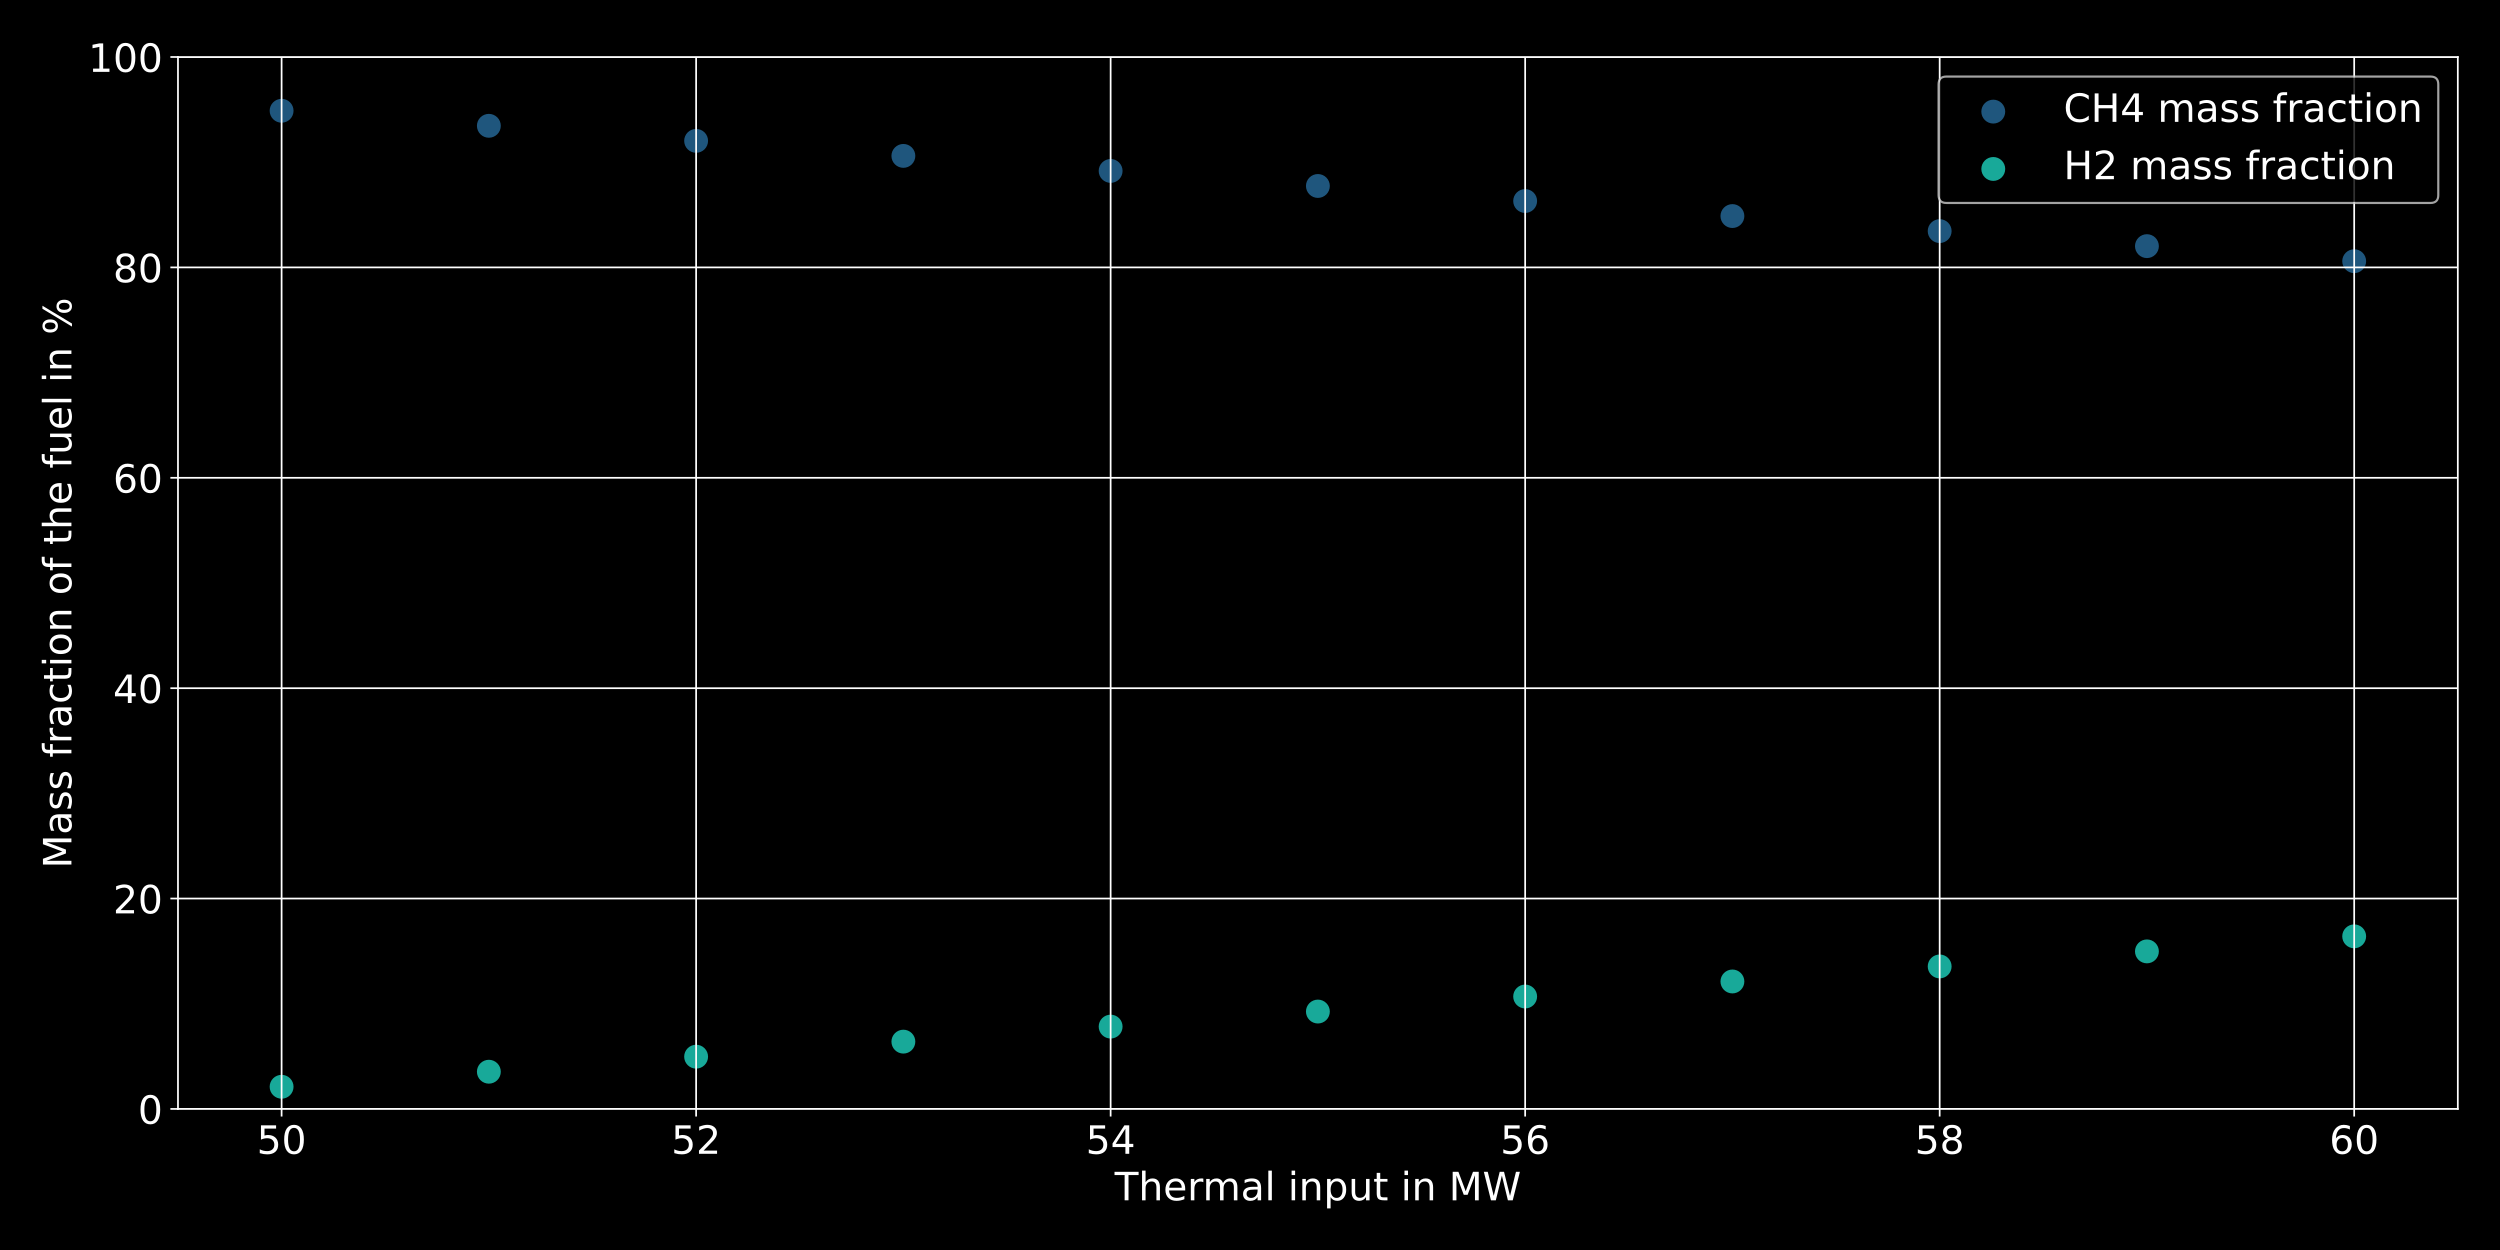
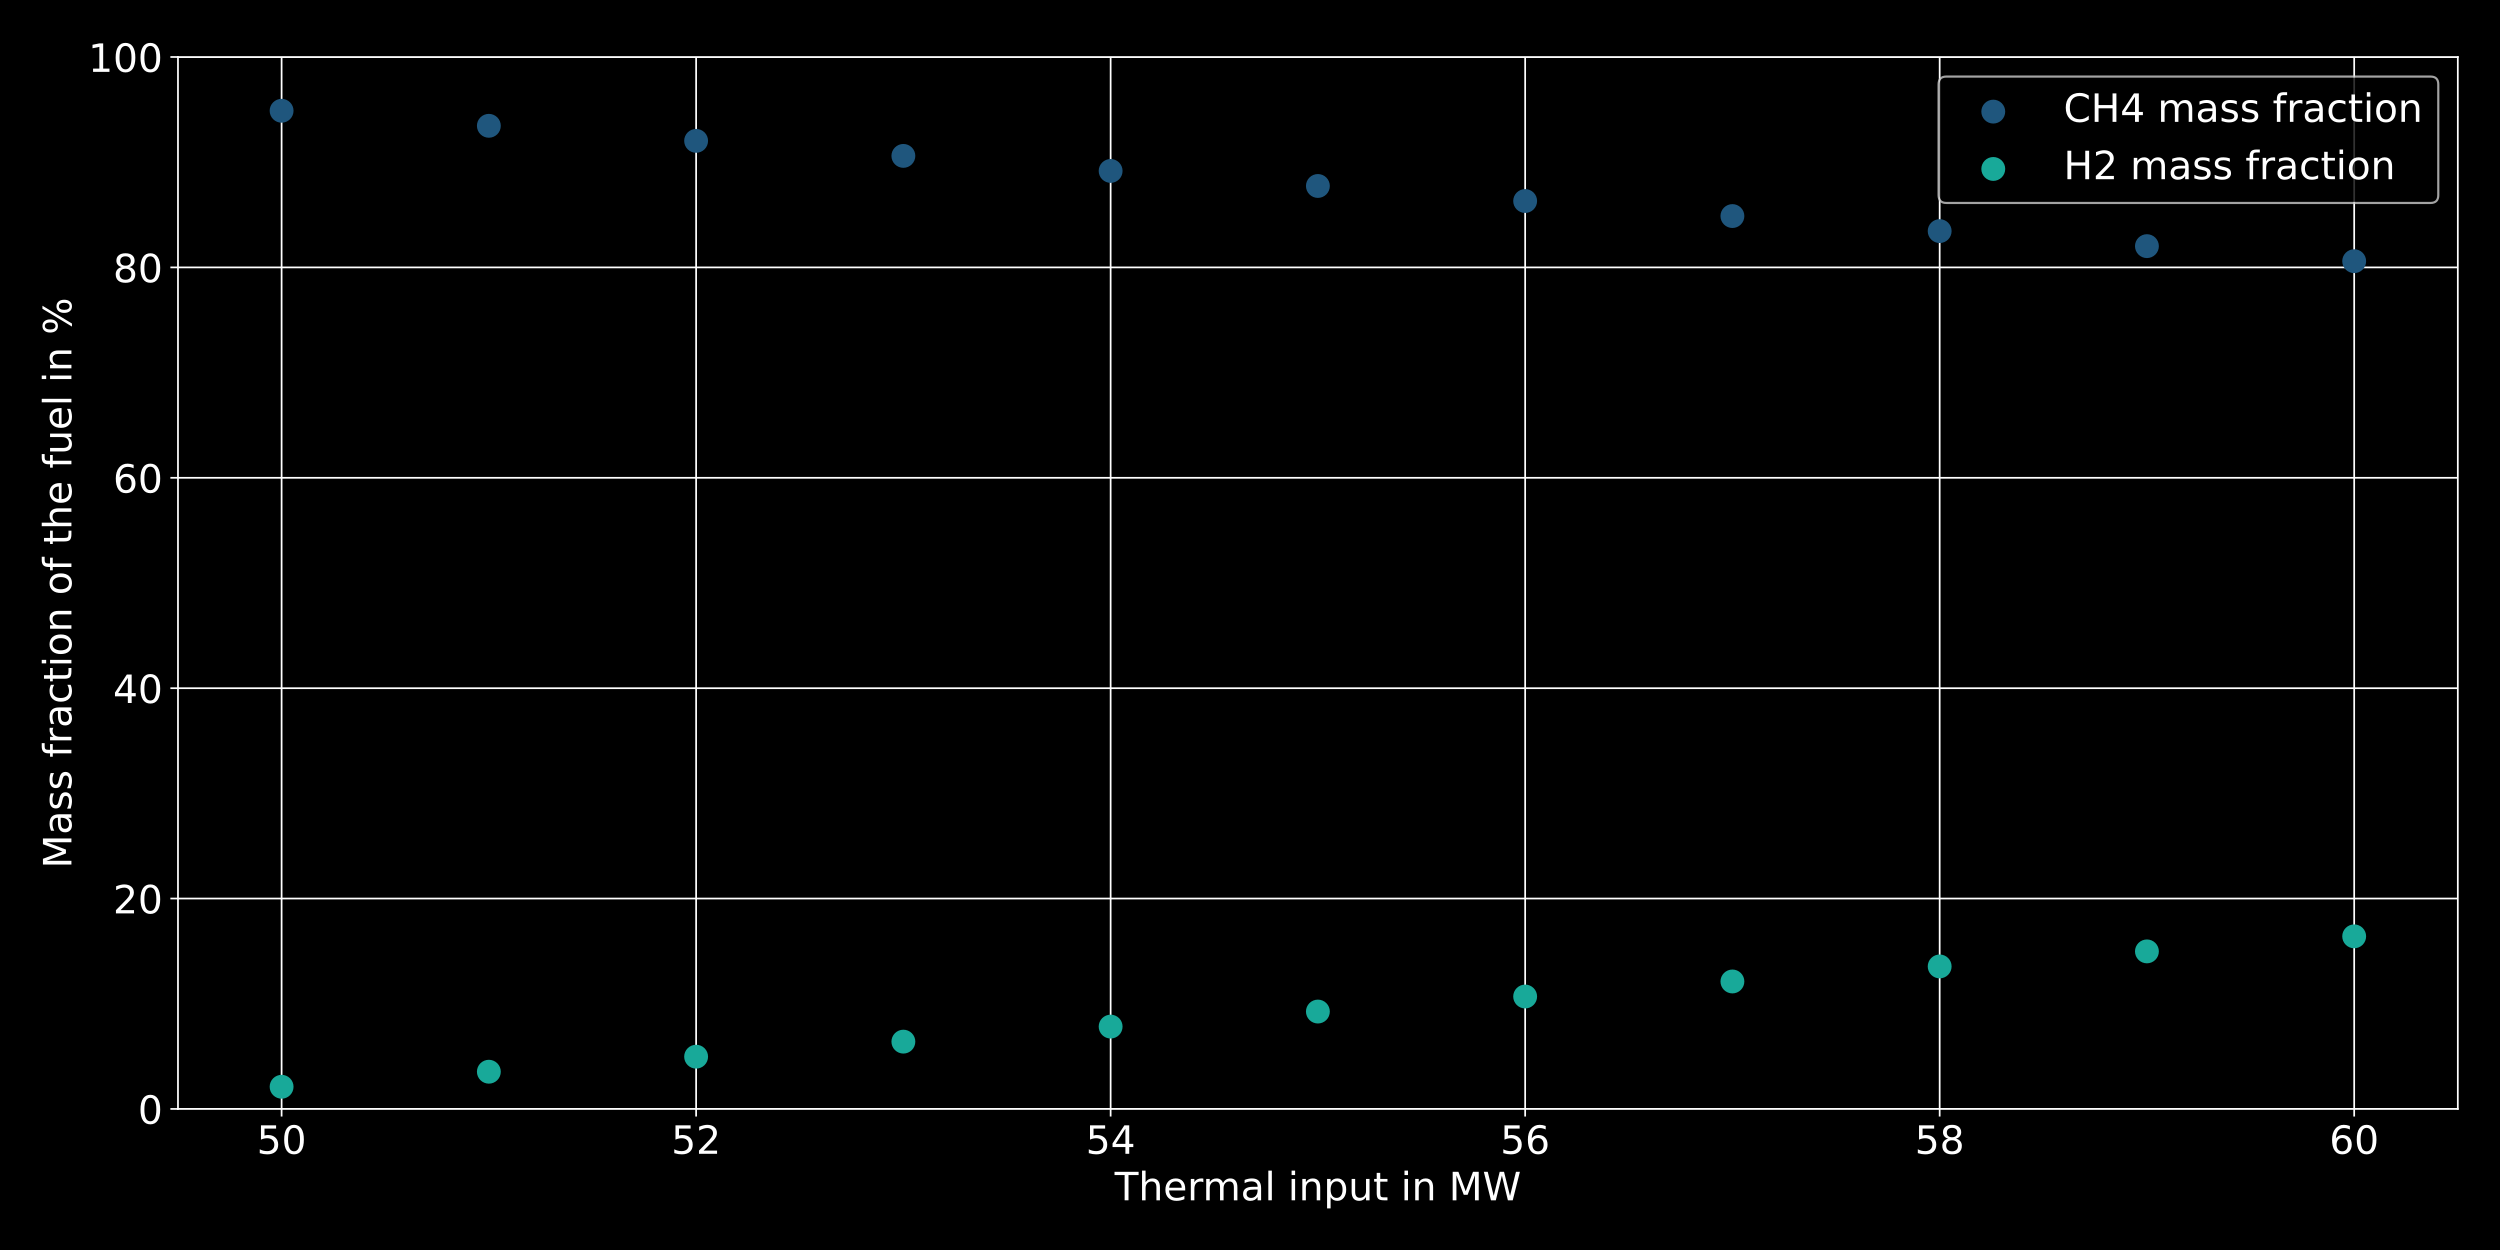
<svg xmlns="http://www.w3.org/2000/svg" xmlns:xlink="http://www.w3.org/1999/xlink" width="1152pt" height="576pt" viewBox="0 0 1152 576" version="1.1">
  <defs>
    <style type="text/css">*{stroke-linejoin: round; stroke-linecap: butt}</style>
  </defs>
  <g id="figure_1">
    <g id="patch_1">
      <path d="M 0 576  L 1152 576  L 1152 0  L 0 0  z " />
    </g>
    <g id="axes_1">
      <g id="patch_2">
        <path d="M 82.01 511  L 1132.56 511  L 1132.56 26.28  L 82.01 26.28  z " />
      </g>
-       <g id="PathCollection_1">
-         <defs>
-           <path id="mb8023d067f" d="M 0 5  C 1.326 5 2.598 4.473 3.536 3.536  C 4.473 2.598 5 1.326 5 0  C 5 -1.326 4.473 -2.598 3.536 -3.536  C 2.598 -4.473 1.326 -5 0 -5  C -1.326 -5 -2.598 -4.473 -3.536 -3.536  C -4.473 -2.598 -5 -1.326 -5 0  C -5 1.326 -4.473 2.598 -3.536 3.536  C -2.598 4.473 -1.326 5 0 5  z " style="stroke: #1f567d" />
-         </defs>
-         <g clip-path="url(#pc6fc225a6a)">
-           <use xlink:href="#mb8023d067f" x="129.762" y="51.041" style="fill: #1f567d; stroke: #1f567d" />
-           <use xlink:href="#mb8023d067f" x="225.267" y="57.972" style="fill: #1f567d; stroke: #1f567d" />
-           <use xlink:href="#mb8023d067f" x="320.771" y="64.904" style="fill: #1f567d; stroke: #1f567d" />
-           <use xlink:href="#mb8023d067f" x="416.276" y="71.835" style="fill: #1f567d; stroke: #1f567d" />
-           <use xlink:href="#mb8023d067f" x="511.78" y="78.766" style="fill: #1f567d; stroke: #1f567d" />
-           <use xlink:href="#mb8023d067f" x="607.285" y="85.697" style="fill: #1f567d; stroke: #1f567d" />
-           <use xlink:href="#mb8023d067f" x="702.79" y="92.628" style="fill: #1f567d; stroke: #1f567d" />
-           <use xlink:href="#mb8023d067f" x="798.294" y="99.559" style="fill: #1f567d; stroke: #1f567d" />
-           <use xlink:href="#mb8023d067f" x="893.799" y="106.49" style="fill: #1f567d; stroke: #1f567d" />
-           <use xlink:href="#mb8023d067f" x="989.303" y="113.421" style="fill: #1f567d; stroke: #1f567d" />
-           <use xlink:href="#mb8023d067f" x="1084.808" y="120.352" style="fill: #1f567d; stroke: #1f567d" />
-         </g>
-       </g>
-       <g id="PathCollection_2">
-         <defs>
-           <path id="me7554395da" d="M 0 5  C 1.326 5 2.598 4.473 3.536 3.536  C 4.473 2.598 5 1.326 5 0  C 5 -1.326 4.473 -2.598 3.536 -3.536  C 2.598 -4.473 1.326 -5 0 -5  C -1.326 -5 -2.598 -4.473 -3.536 -3.536  C -4.473 -2.598 -5 -1.326 -5 0  C -5 1.326 -4.473 2.598 -3.536 3.536  C -2.598 4.473 -1.326 5 0 5  z " style="stroke: #18a999" />
-         </defs>
-         <g clip-path="url(#pc6fc225a6a)">
-           <use xlink:href="#me7554395da" x="129.762" y="500.78" style="fill: #18a999; stroke: #18a999" />
-           <use xlink:href="#me7554395da" x="225.267" y="493.849" style="fill: #18a999; stroke: #18a999" />
-           <use xlink:href="#me7554395da" x="320.771" y="486.918" style="fill: #18a999; stroke: #18a999" />
-           <use xlink:href="#me7554395da" x="416.276" y="479.987" style="fill: #18a999; stroke: #18a999" />
-           <use xlink:href="#me7554395da" x="511.78" y="473.056" style="fill: #18a999; stroke: #18a999" />
-           <use xlink:href="#me7554395da" x="607.285" y="466.125" style="fill: #18a999; stroke: #18a999" />
-           <use xlink:href="#me7554395da" x="702.79" y="459.194" style="fill: #18a999; stroke: #18a999" />
-           <use xlink:href="#me7554395da" x="798.294" y="452.263" style="fill: #18a999; stroke: #18a999" />
-           <use xlink:href="#me7554395da" x="893.799" y="445.332" style="fill: #18a999; stroke: #18a999" />
-           <use xlink:href="#me7554395da" x="989.303" y="438.4" style="fill: #18a999; stroke: #18a999" />
-           <use xlink:href="#me7554395da" x="1084.808" y="431.469" style="fill: #18a999; stroke: #18a999" />
-         </g>
-       </g>
      <g id="matplotlib.axis_1">
        <g id="xtick_1">
          <g id="line2d_1">
-             <path d="M 129.762 511  L 129.762 26.28  " clip-path="url(#pc6fc225a6a)" style="fill: none; stroke: #ffffff; stroke-width: 0.8; stroke-linecap: square" />
+             <path d="M 129.762 511  L 129.762 26.28  " clip-path="url(#p482d049694)" style="fill: none; stroke: #ffffff; stroke-width: 0.8; stroke-linecap: square" />
          </g>
          <g id="line2d_2">
            <defs>
-               <path id="mb7c84fbb70" d="M 0 0  L 0 3.5  " style="stroke: #ffffff; stroke-width: 0.8" />
+               <path id="mff57dc32d5" d="M 0 0  L 0 3.5  " style="stroke: #ffffff; stroke-width: 0.8" />
            </defs>
            <g>
-               <use xlink:href="#mb7c84fbb70" x="129.762" y="511" style="fill: #ffffff; stroke: #ffffff; stroke-width: 0.8" />
+               <use xlink:href="#mff57dc32d5" x="129.762" y="511" style="fill: #ffffff; stroke: #ffffff; stroke-width: 0.8" />
            </g>
          </g>
          <g id="text_1">
-             <g style="fill: #ffffff" transform="translate(118.3098 531.6772)scale(0.18 -0.18)">
+             <g style="fill: #ffffff" transform="translate(118.3098 531.6772) scale(0.18 -0.18)">
              <defs>
                <path id="DejaVuSans-35" d="M 691 4666  L 3169 4666  L 3169 4134  L 1269 4134  L 1269 2991  Q 1406 3038 1543 3061  Q 1681 3084 1819 3084  Q 2600 3084 3056 2656  Q 3513 2228 3513 1497  Q 3513 744 3044 326  Q 2575 -91 1722 -91  Q 1428 -91 1123 -41  Q 819 9 494 109  L 494 744  Q 775 591 1075 516  Q 1375 441 1709 441  Q 2250 441 2565 725  Q 2881 1009 2881 1497  Q 2881 1984 2565 2268  Q 2250 2553 1709 2553  Q 1456 2553 1204 2497  Q 953 2441 691 2322  L 691 4666  z " transform="scale(0.015625)" />
                <path id="DejaVuSans-30" d="M 2034 4250  Q 1547 4250 1301 3770  Q 1056 3291 1056 2328  Q 1056 1369 1301 889  Q 1547 409 2034 409  Q 2525 409 2770 889  Q 3016 1369 3016 2328  Q 3016 3291 2770 3770  Q 2525 4250 2034 4250  z M 2034 4750  Q 2819 4750 3233 4129  Q 3647 3509 3647 2328  Q 3647 1150 3233 529  Q 2819 -91 2034 -91  Q 1250 -91 836 529  Q 422 1150 422 2328  Q 422 3509 836 4129  Q 1250 4750 2034 4750  z " transform="scale(0.015625)" />
              </defs>
              <use xlink:href="#DejaVuSans-35" />
              <use xlink:href="#DejaVuSans-30" x="63.623" />
            </g>
          </g>
        </g>
        <g id="xtick_2">
          <g id="line2d_3">
-             <path d="M 320.771 511  L 320.771 26.28  " clip-path="url(#pc6fc225a6a)" style="fill: none; stroke: #ffffff; stroke-width: 0.8; stroke-linecap: square" />
+             <path d="M 320.771 511  L 320.771 26.28  " clip-path="url(#p482d049694)" style="fill: none; stroke: #ffffff; stroke-width: 0.8; stroke-linecap: square" />
          </g>
          <g id="line2d_4">
            <g>
-               <use xlink:href="#mb7c84fbb70" x="320.771" y="511" style="fill: #ffffff; stroke: #ffffff; stroke-width: 0.8" />
+               <use xlink:href="#mff57dc32d5" x="320.771" y="511" style="fill: #ffffff; stroke: #ffffff; stroke-width: 0.8" />
            </g>
          </g>
          <g id="text_2">
-             <g style="fill: #ffffff" transform="translate(309.3189 531.6772)scale(0.18 -0.18)">
+             <g style="fill: #ffffff" transform="translate(309.3189 531.6772) scale(0.18 -0.18)">
              <defs>
                <path id="DejaVuSans-32" d="M 1228 531  L 3431 531  L 3431 0  L 469 0  L 469 531  Q 828 903 1448 1529  Q 2069 2156 2228 2338  Q 2531 2678 2651 2914  Q 2772 3150 2772 3378  Q 2772 3750 2511 3984  Q 2250 4219 1831 4219  Q 1534 4219 1204 4116  Q 875 4013 500 3803  L 500 4441  Q 881 4594 1212 4672  Q 1544 4750 1819 4750  Q 2544 4750 2975 4387  Q 3406 4025 3406 3419  Q 3406 3131 3298 2873  Q 3191 2616 2906 2266  Q 2828 2175 2409 1742  Q 1991 1309 1228 531  z " transform="scale(0.015625)" />
              </defs>
              <use xlink:href="#DejaVuSans-35" />
              <use xlink:href="#DejaVuSans-32" x="63.623" />
            </g>
          </g>
        </g>
        <g id="xtick_3">
          <g id="line2d_5">
-             <path d="M 511.78 511  L 511.78 26.28  " clip-path="url(#pc6fc225a6a)" style="fill: none; stroke: #ffffff; stroke-width: 0.8; stroke-linecap: square" />
+             <path d="M 511.78 511  L 511.78 26.28  " clip-path="url(#p482d049694)" style="fill: none; stroke: #ffffff; stroke-width: 0.8; stroke-linecap: square" />
          </g>
          <g id="line2d_6">
            <g>
-               <use xlink:href="#mb7c84fbb70" x="511.78" y="511" style="fill: #ffffff; stroke: #ffffff; stroke-width: 0.8" />
+               <use xlink:href="#mff57dc32d5" x="511.78" y="511" style="fill: #ffffff; stroke: #ffffff; stroke-width: 0.8" />
            </g>
          </g>
          <g id="text_3">
-             <g style="fill: #ffffff" transform="translate(500.328 531.6772)scale(0.18 -0.18)">
+             <g style="fill: #ffffff" transform="translate(500.328 531.6772) scale(0.18 -0.18)">
              <defs>
                <path id="DejaVuSans-34" d="M 2419 4116  L 825 1625  L 2419 1625  L 2419 4116  z M 2253 4666  L 3047 4666  L 3047 1625  L 3713 1625  L 3713 1100  L 3047 1100  L 3047 0  L 2419 0  L 2419 1100  L 313 1100  L 313 1709  L 2253 4666  z " transform="scale(0.015625)" />
              </defs>
              <use xlink:href="#DejaVuSans-35" />
              <use xlink:href="#DejaVuSans-34" x="63.623" />
            </g>
          </g>
        </g>
        <g id="xtick_4">
          <g id="line2d_7">
-             <path d="M 702.79 511  L 702.79 26.28  " clip-path="url(#pc6fc225a6a)" style="fill: none; stroke: #ffffff; stroke-width: 0.8; stroke-linecap: square" />
+             <path d="M 702.79 511  L 702.79 26.28  " clip-path="url(#p482d049694)" style="fill: none; stroke: #ffffff; stroke-width: 0.8; stroke-linecap: square" />
          </g>
          <g id="line2d_8">
            <g>
-               <use xlink:href="#mb7c84fbb70" x="702.79" y="511" style="fill: #ffffff; stroke: #ffffff; stroke-width: 0.8" />
+               <use xlink:href="#mff57dc32d5" x="702.79" y="511" style="fill: #ffffff; stroke: #ffffff; stroke-width: 0.8" />
            </g>
          </g>
          <g id="text_4">
-             <g style="fill: #ffffff" transform="translate(691.337 531.6772)scale(0.18 -0.18)">
+             <g style="fill: #ffffff" transform="translate(691.337 531.6772) scale(0.18 -0.18)">
              <defs>
                <path id="DejaVuSans-36" d="M 2113 2584  Q 1688 2584 1439 2293  Q 1191 2003 1191 1497  Q 1191 994 1439 701  Q 1688 409 2113 409  Q 2538 409 2786 701  Q 3034 994 3034 1497  Q 3034 2003 2786 2293  Q 2538 2584 2113 2584  z M 3366 4563  L 3366 3988  Q 3128 4100 2886 4159  Q 2644 4219 2406 4219  Q 1781 4219 1451 3797  Q 1122 3375 1075 2522  Q 1259 2794 1537 2939  Q 1816 3084 2150 3084  Q 2853 3084 3261 2657  Q 3669 2231 3669 1497  Q 3669 778 3244 343  Q 2819 -91 2113 -91  Q 1303 -91 875 529  Q 447 1150 447 2328  Q 447 3434 972 4092  Q 1497 4750 2381 4750  Q 2619 4750 2861 4703  Q 3103 4656 3366 4563  z " transform="scale(0.015625)" />
              </defs>
              <use xlink:href="#DejaVuSans-35" />
              <use xlink:href="#DejaVuSans-36" x="63.623" />
            </g>
          </g>
        </g>
        <g id="xtick_5">
          <g id="line2d_9">
-             <path d="M 893.799 511  L 893.799 26.28  " clip-path="url(#pc6fc225a6a)" style="fill: none; stroke: #ffffff; stroke-width: 0.8; stroke-linecap: square" />
+             <path d="M 893.799 511  L 893.799 26.28  " clip-path="url(#p482d049694)" style="fill: none; stroke: #ffffff; stroke-width: 0.8; stroke-linecap: square" />
          </g>
          <g id="line2d_10">
            <g>
-               <use xlink:href="#mb7c84fbb70" x="893.799" y="511" style="fill: #ffffff; stroke: #ffffff; stroke-width: 0.8" />
+               <use xlink:href="#mff57dc32d5" x="893.799" y="511" style="fill: #ffffff; stroke: #ffffff; stroke-width: 0.8" />
            </g>
          </g>
          <g id="text_5">
-             <g style="fill: #ffffff" transform="translate(882.3461 531.6772)scale(0.18 -0.18)">
+             <g style="fill: #ffffff" transform="translate(882.3461 531.6772) scale(0.18 -0.18)">
              <defs>
                <path id="DejaVuSans-38" d="M 2034 2216  Q 1584 2216 1326 1975  Q 1069 1734 1069 1313  Q 1069 891 1326 650  Q 1584 409 2034 409  Q 2484 409 2743 651  Q 3003 894 3003 1313  Q 3003 1734 2745 1975  Q 2488 2216 2034 2216  z M 1403 2484  Q 997 2584 770 2862  Q 544 3141 544 3541  Q 544 4100 942 4425  Q 1341 4750 2034 4750  Q 2731 4750 3128 4425  Q 3525 4100 3525 3541  Q 3525 3141 3298 2862  Q 3072 2584 2669 2484  Q 3125 2378 3379 2068  Q 3634 1759 3634 1313  Q 3634 634 3220 271  Q 2806 -91 2034 -91  Q 1263 -91 848 271  Q 434 634 434 1313  Q 434 1759 690 2068  Q 947 2378 1403 2484  z M 1172 3481  Q 1172 3119 1398 2916  Q 1625 2713 2034 2713  Q 2441 2713 2670 2916  Q 2900 3119 2900 3481  Q 2900 3844 2670 4047  Q 2441 4250 2034 4250  Q 1625 4250 1398 4047  Q 1172 3844 1172 3481  z " transform="scale(0.015625)" />
              </defs>
              <use xlink:href="#DejaVuSans-35" />
              <use xlink:href="#DejaVuSans-38" x="63.623" />
            </g>
          </g>
        </g>
        <g id="xtick_6">
          <g id="line2d_11">
-             <path d="M 1084.808 511  L 1084.808 26.28  " clip-path="url(#pc6fc225a6a)" style="fill: none; stroke: #ffffff; stroke-width: 0.8; stroke-linecap: square" />
+             <path d="M 1084.808 511  L 1084.808 26.28  " clip-path="url(#p482d049694)" style="fill: none; stroke: #ffffff; stroke-width: 0.8; stroke-linecap: square" />
          </g>
          <g id="line2d_12">
            <g>
-               <use xlink:href="#mb7c84fbb70" x="1084.808" y="511" style="fill: #ffffff; stroke: #ffffff; stroke-width: 0.8" />
+               <use xlink:href="#mff57dc32d5" x="1084.808" y="511" style="fill: #ffffff; stroke: #ffffff; stroke-width: 0.8" />
            </g>
          </g>
          <g id="text_6">
-             <g style="fill: #ffffff" transform="translate(1073.355 531.6772)scale(0.18 -0.18)">
+             <g style="fill: #ffffff" transform="translate(1073.355 531.6772) scale(0.18 -0.18)">
              <use xlink:href="#DejaVuSans-36" />
              <use xlink:href="#DejaVuSans-30" x="63.623" />
            </g>
          </g>
        </g>
        <g id="text_7">
-           <g style="fill: #ffffff" transform="translate(513.6231 553.0978)scale(0.18 -0.18)">
+           <g style="fill: #ffffff" transform="translate(513.6231 553.0978) scale(0.18 -0.18)">
            <defs>
              <path id="DejaVuSans-54" d="M -19 4666  L 3928 4666  L 3928 4134  L 2272 4134  L 2272 0  L 1638 0  L 1638 4134  L -19 4134  L -19 4666  z " transform="scale(0.015625)" />
              <path id="DejaVuSans-68" d="M 3513 2113  L 3513 0  L 2938 0  L 2938 2094  Q 2938 2591 2744 2837  Q 2550 3084 2163 3084  Q 1697 3084 1428 2787  Q 1159 2491 1159 1978  L 1159 0  L 581 0  L 581 4863  L 1159 4863  L 1159 2956  Q 1366 3272 1645 3428  Q 1925 3584 2291 3584  Q 2894 3584 3203 3211  Q 3513 2838 3513 2113  z " transform="scale(0.015625)" />
              <path id="DejaVuSans-65" d="M 3597 1894  L 3597 1613  L 953 1613  Q 991 1019 1311 708  Q 1631 397 2203 397  Q 2534 397 2845 478  Q 3156 559 3463 722  L 3463 178  Q 3153 47 2828 -22  Q 2503 -91 2169 -91  Q 1331 -91 842 396  Q 353 884 353 1716  Q 353 2575 817 3079  Q 1281 3584 2069 3584  Q 2775 3584 3186 3129  Q 3597 2675 3597 1894  z M 3022 2063  Q 3016 2534 2758 2815  Q 2500 3097 2075 3097  Q 1594 3097 1305 2825  Q 1016 2553 972 2059  L 3022 2063  z " transform="scale(0.015625)" />
              <path id="DejaVuSans-72" d="M 2631 2963  Q 2534 3019 2420 3045  Q 2306 3072 2169 3072  Q 1681 3072 1420 2755  Q 1159 2438 1159 1844  L 1159 0  L 581 0  L 581 3500  L 1159 3500  L 1159 2956  Q 1341 3275 1631 3429  Q 1922 3584 2338 3584  Q 2397 3584 2469 3576  Q 2541 3569 2628 3553  L 2631 2963  z " transform="scale(0.015625)" />
              <path id="DejaVuSans-6d" d="M 3328 2828  Q 3544 3216 3844 3400  Q 4144 3584 4550 3584  Q 5097 3584 5394 3201  Q 5691 2819 5691 2113  L 5691 0  L 5113 0  L 5113 2094  Q 5113 2597 4934 2840  Q 4756 3084 4391 3084  Q 3944 3084 3684 2787  Q 3425 2491 3425 1978  L 3425 0  L 2847 0  L 2847 2094  Q 2847 2600 2669 2842  Q 2491 3084 2119 3084  Q 1678 3084 1418 2786  Q 1159 2488 1159 1978  L 1159 0  L 581 0  L 581 3500  L 1159 3500  L 1159 2956  Q 1356 3278 1631 3431  Q 1906 3584 2284 3584  Q 2666 3584 2933 3390  Q 3200 3197 3328 2828  z " transform="scale(0.015625)" />
              <path id="DejaVuSans-61" d="M 2194 1759  Q 1497 1759 1228 1600  Q 959 1441 959 1056  Q 959 750 1161 570  Q 1363 391 1709 391  Q 2188 391 2477 730  Q 2766 1069 2766 1631  L 2766 1759  L 2194 1759  z M 3341 1997  L 3341 0  L 2766 0  L 2766 531  Q 2569 213 2275 61  Q 1981 -91 1556 -91  Q 1019 -91 701 211  Q 384 513 384 1019  Q 384 1609 779 1909  Q 1175 2209 1959 2209  L 2766 2209  L 2766 2266  Q 2766 2663 2505 2880  Q 2244 3097 1772 3097  Q 1472 3097 1187 3025  Q 903 2953 641 2809  L 641 3341  Q 956 3463 1253 3523  Q 1550 3584 1831 3584  Q 2591 3584 2966 3190  Q 3341 2797 3341 1997  z " transform="scale(0.015625)" />
              <path id="DejaVuSans-6c" d="M 603 4863  L 1178 4863  L 1178 0  L 603 0  L 603 4863  z " transform="scale(0.015625)" />
              <path id="DejaVuSans-20" transform="scale(0.015625)" />
              <path id="DejaVuSans-69" d="M 603 3500  L 1178 3500  L 1178 0  L 603 0  L 603 3500  z M 603 4863  L 1178 4863  L 1178 4134  L 603 4134  L 603 4863  z " transform="scale(0.015625)" />
              <path id="DejaVuSans-6e" d="M 3513 2113  L 3513 0  L 2938 0  L 2938 2094  Q 2938 2591 2744 2837  Q 2550 3084 2163 3084  Q 1697 3084 1428 2787  Q 1159 2491 1159 1978  L 1159 0  L 581 0  L 581 3500  L 1159 3500  L 1159 2956  Q 1366 3272 1645 3428  Q 1925 3584 2291 3584  Q 2894 3584 3203 3211  Q 3513 2838 3513 2113  z " transform="scale(0.015625)" />
              <path id="DejaVuSans-70" d="M 1159 525  L 1159 -1331  L 581 -1331  L 581 3500  L 1159 3500  L 1159 2969  Q 1341 3281 1617 3432  Q 1894 3584 2278 3584  Q 2916 3584 3314 3078  Q 3713 2572 3713 1747  Q 3713 922 3314 415  Q 2916 -91 2278 -91  Q 1894 -91 1617 61  Q 1341 213 1159 525  z M 3116 1747  Q 3116 2381 2855 2742  Q 2594 3103 2138 3103  Q 1681 3103 1420 2742  Q 1159 2381 1159 1747  Q 1159 1113 1420 752  Q 1681 391 2138 391  Q 2594 391 2855 752  Q 3116 1113 3116 1747  z " transform="scale(0.015625)" />
              <path id="DejaVuSans-75" d="M 544 1381  L 544 3500  L 1119 3500  L 1119 1403  Q 1119 906 1312 657  Q 1506 409 1894 409  Q 2359 409 2629 706  Q 2900 1003 2900 1516  L 2900 3500  L 3475 3500  L 3475 0  L 2900 0  L 2900 538  Q 2691 219 2414 64  Q 2138 -91 1772 -91  Q 1169 -91 856 284  Q 544 659 544 1381  z M 1991 3584  L 1991 3584  z " transform="scale(0.015625)" />
              <path id="DejaVuSans-74" d="M 1172 4494  L 1172 3500  L 2356 3500  L 2356 3053  L 1172 3053  L 1172 1153  Q 1172 725 1289 603  Q 1406 481 1766 481  L 2356 481  L 2356 0  L 1766 0  Q 1100 0 847 248  Q 594 497 594 1153  L 594 3053  L 172 3053  L 172 3500  L 594 3500  L 594 4494  L 1172 4494  z " transform="scale(0.015625)" />
              <path id="DejaVuSans-4d" d="M 628 4666  L 1569 4666  L 2759 1491  L 3956 4666  L 4897 4666  L 4897 0  L 4281 0  L 4281 4097  L 3078 897  L 2444 897  L 1241 4097  L 1241 0  L 628 0  L 628 4666  z " transform="scale(0.015625)" />
              <path id="DejaVuSans-57" d="M 213 4666  L 850 4666  L 1831 722  L 2809 4666  L 3519 4666  L 4500 722  L 5478 4666  L 6119 4666  L 4947 0  L 4153 0  L 3169 4050  L 2175 0  L 1381 0  L 213 4666  z " transform="scale(0.015625)" />
            </defs>
            <use xlink:href="#DejaVuSans-54" />
            <use xlink:href="#DejaVuSans-68" x="61.084" />
            <use xlink:href="#DejaVuSans-65" x="124.463" />
            <use xlink:href="#DejaVuSans-72" x="185.986" />
            <use xlink:href="#DejaVuSans-6d" x="225.35" />
            <use xlink:href="#DejaVuSans-61" x="322.762" />
            <use xlink:href="#DejaVuSans-6c" x="384.041" />
            <use xlink:href="#DejaVuSans-20" x="411.824" />
            <use xlink:href="#DejaVuSans-69" x="443.611" />
            <use xlink:href="#DejaVuSans-6e" x="471.395" />
            <use xlink:href="#DejaVuSans-70" x="534.773" />
            <use xlink:href="#DejaVuSans-75" x="598.25" />
            <use xlink:href="#DejaVuSans-74" x="661.629" />
            <use xlink:href="#DejaVuSans-20" x="700.838" />
            <use xlink:href="#DejaVuSans-69" x="732.625" />
            <use xlink:href="#DejaVuSans-6e" x="760.408" />
            <use xlink:href="#DejaVuSans-20" x="823.787" />
            <use xlink:href="#DejaVuSans-4d" x="855.574" />
            <use xlink:href="#DejaVuSans-57" x="941.854" />
          </g>
        </g>
      </g>
      <g id="matplotlib.axis_2">
        <g id="ytick_1">
          <g id="line2d_13">
-             <path d="M 82.01 511  L 1132.56 511  " clip-path="url(#pc6fc225a6a)" style="fill: none; stroke: #ffffff; stroke-width: 0.8; stroke-linecap: square" />
+             <path d="M 82.01 511  L 1132.56 511  " clip-path="url(#p482d049694)" style="fill: none; stroke: #ffffff; stroke-width: 0.8; stroke-linecap: square" />
          </g>
          <g id="line2d_14">
            <defs>
-               <path id="m923d146939" d="M 0 0  L -3.5 0  " style="stroke: #ffffff; stroke-width: 0.8" />
+               <path id="m75cd2b4124" d="M 0 0  L -3.5 0  " style="stroke: #ffffff; stroke-width: 0.8" />
            </defs>
            <g>
-               <use xlink:href="#m923d146939" x="82.01" y="511" style="fill: #ffffff; stroke: #ffffff; stroke-width: 0.8" />
+               <use xlink:href="#m75cd2b4124" x="82.01" y="511" style="fill: #ffffff; stroke: #ffffff; stroke-width: 0.8" />
            </g>
          </g>
          <g id="text_8">
-             <g style="fill: #ffffff" transform="translate(63.5575 517.8386)scale(0.18 -0.18)">
+             <g style="fill: #ffffff" transform="translate(63.5575 517.8386) scale(0.18 -0.18)">
              <use xlink:href="#DejaVuSans-30" />
            </g>
          </g>
        </g>
        <g id="ytick_2">
          <g id="line2d_15">
-             <path d="M 82.01 414.056  L 1132.56 414.056  " clip-path="url(#pc6fc225a6a)" style="fill: none; stroke: #ffffff; stroke-width: 0.8; stroke-linecap: square" />
+             <path d="M 82.01 414.056  L 1132.56 414.056  " clip-path="url(#p482d049694)" style="fill: none; stroke: #ffffff; stroke-width: 0.8; stroke-linecap: square" />
          </g>
          <g id="line2d_16">
            <g>
-               <use xlink:href="#m923d146939" x="82.01" y="414.056" style="fill: #ffffff; stroke: #ffffff; stroke-width: 0.8" />
+               <use xlink:href="#m75cd2b4124" x="82.01" y="414.056" style="fill: #ffffff; stroke: #ffffff; stroke-width: 0.8" />
            </g>
          </g>
          <g id="text_9">
-             <g style="fill: #ffffff" transform="translate(52.105 420.8946)scale(0.18 -0.18)">
+             <g style="fill: #ffffff" transform="translate(52.105 420.8946) scale(0.18 -0.18)">
              <use xlink:href="#DejaVuSans-32" />
              <use xlink:href="#DejaVuSans-30" x="63.623" />
            </g>
          </g>
        </g>
        <g id="ytick_3">
          <g id="line2d_17">
-             <path d="M 82.01 317.112  L 1132.56 317.112  " clip-path="url(#pc6fc225a6a)" style="fill: none; stroke: #ffffff; stroke-width: 0.8; stroke-linecap: square" />
+             <path d="M 82.01 317.112  L 1132.56 317.112  " clip-path="url(#p482d049694)" style="fill: none; stroke: #ffffff; stroke-width: 0.8; stroke-linecap: square" />
          </g>
          <g id="line2d_18">
            <g>
-               <use xlink:href="#m923d146939" x="82.01" y="317.112" style="fill: #ffffff; stroke: #ffffff; stroke-width: 0.8" />
+               <use xlink:href="#m75cd2b4124" x="82.01" y="317.112" style="fill: #ffffff; stroke: #ffffff; stroke-width: 0.8" />
            </g>
          </g>
          <g id="text_10">
-             <g style="fill: #ffffff" transform="translate(52.105 323.9506)scale(0.18 -0.18)">
+             <g style="fill: #ffffff" transform="translate(52.105 323.9506) scale(0.18 -0.18)">
              <use xlink:href="#DejaVuSans-34" />
              <use xlink:href="#DejaVuSans-30" x="63.623" />
            </g>
          </g>
        </g>
        <g id="ytick_4">
          <g id="line2d_19">
-             <path d="M 82.01 220.168  L 1132.56 220.168  " clip-path="url(#pc6fc225a6a)" style="fill: none; stroke: #ffffff; stroke-width: 0.8; stroke-linecap: square" />
+             <path d="M 82.01 220.168  L 1132.56 220.168  " clip-path="url(#p482d049694)" style="fill: none; stroke: #ffffff; stroke-width: 0.8; stroke-linecap: square" />
          </g>
          <g id="line2d_20">
            <g>
-               <use xlink:href="#m923d146939" x="82.01" y="220.168" style="fill: #ffffff; stroke: #ffffff; stroke-width: 0.8" />
+               <use xlink:href="#m75cd2b4124" x="82.01" y="220.168" style="fill: #ffffff; stroke: #ffffff; stroke-width: 0.8" />
            </g>
          </g>
          <g id="text_11">
-             <g style="fill: #ffffff" transform="translate(52.105 227.0066)scale(0.18 -0.18)">
+             <g style="fill: #ffffff" transform="translate(52.105 227.0066) scale(0.18 -0.18)">
              <use xlink:href="#DejaVuSans-36" />
              <use xlink:href="#DejaVuSans-30" x="63.623" />
            </g>
          </g>
        </g>
        <g id="ytick_5">
          <g id="line2d_21">
-             <path d="M 82.01 123.224  L 1132.56 123.224  " clip-path="url(#pc6fc225a6a)" style="fill: none; stroke: #ffffff; stroke-width: 0.8; stroke-linecap: square" />
+             <path d="M 82.01 123.224  L 1132.56 123.224  " clip-path="url(#p482d049694)" style="fill: none; stroke: #ffffff; stroke-width: 0.8; stroke-linecap: square" />
          </g>
          <g id="line2d_22">
            <g>
-               <use xlink:href="#m923d146939" x="82.01" y="123.224" style="fill: #ffffff; stroke: #ffffff; stroke-width: 0.8" />
+               <use xlink:href="#m75cd2b4124" x="82.01" y="123.224" style="fill: #ffffff; stroke: #ffffff; stroke-width: 0.8" />
            </g>
          </g>
          <g id="text_12">
-             <g style="fill: #ffffff" transform="translate(52.105 130.0626)scale(0.18 -0.18)">
+             <g style="fill: #ffffff" transform="translate(52.105 130.0626) scale(0.18 -0.18)">
              <use xlink:href="#DejaVuSans-38" />
              <use xlink:href="#DejaVuSans-30" x="63.623" />
            </g>
          </g>
        </g>
        <g id="ytick_6">
          <g id="line2d_23">
-             <path d="M 82.01 26.28  L 1132.56 26.28  " clip-path="url(#pc6fc225a6a)" style="fill: none; stroke: #ffffff; stroke-width: 0.8; stroke-linecap: square" />
+             <path d="M 82.01 26.28  L 1132.56 26.28  " clip-path="url(#p482d049694)" style="fill: none; stroke: #ffffff; stroke-width: 0.8; stroke-linecap: square" />
          </g>
          <g id="line2d_24">
            <g>
-               <use xlink:href="#m923d146939" x="82.01" y="26.28" style="fill: #ffffff; stroke: #ffffff; stroke-width: 0.8" />
+               <use xlink:href="#m75cd2b4124" x="82.01" y="26.28" style="fill: #ffffff; stroke: #ffffff; stroke-width: 0.8" />
            </g>
          </g>
          <g id="text_13">
-             <g style="fill: #ffffff" transform="translate(40.6525 33.11859)scale(0.18 -0.18)">
+             <g style="fill: #ffffff" transform="translate(40.6525 33.11859) scale(0.18 -0.18)">
              <defs>
                <path id="DejaVuSans-31" d="M 794 531  L 1825 531  L 1825 4091  L 703 3866  L 703 4441  L 1819 4666  L 2450 4666  L 2450 531  L 3481 531  L 3481 0  L 794 0  L 794 531  z " transform="scale(0.015625)" />
              </defs>
              <use xlink:href="#DejaVuSans-31" />
              <use xlink:href="#DejaVuSans-30" x="63.623" />
              <use xlink:href="#DejaVuSans-30" x="127.246" />
            </g>
          </g>
        </g>
        <g id="text_14">
-           <g style="fill: #ffffff" transform="translate(32.90906 400.1413)rotate(-90)scale(0.18 -0.18)">
+           <g style="fill: #ffffff" transform="translate(32.90906 400.1413) rotate(-90) scale(0.18 -0.18)">
            <defs>
              <path id="DejaVuSans-73" d="M 2834 3397  L 2834 2853  Q 2591 2978 2328 3040  Q 2066 3103 1784 3103  Q 1356 3103 1142 2972  Q 928 2841 928 2578  Q 928 2378 1081 2264  Q 1234 2150 1697 2047  L 1894 2003  Q 2506 1872 2764 1633  Q 3022 1394 3022 966  Q 3022 478 2636 193  Q 2250 -91 1575 -91  Q 1294 -91 989 -36  Q 684 19 347 128  L 347 722  Q 666 556 975 473  Q 1284 391 1588 391  Q 1994 391 2212 530  Q 2431 669 2431 922  Q 2431 1156 2273 1281  Q 2116 1406 1581 1522  L 1381 1569  Q 847 1681 609 1914  Q 372 2147 372 2553  Q 372 3047 722 3315  Q 1072 3584 1716 3584  Q 2034 3584 2315 3537  Q 2597 3491 2834 3397  z " transform="scale(0.015625)" />
              <path id="DejaVuSans-66" d="M 2375 4863  L 2375 4384  L 1825 4384  Q 1516 4384 1395 4259  Q 1275 4134 1275 3809  L 1275 3500  L 2222 3500  L 2222 3053  L 1275 3053  L 1275 0  L 697 0  L 697 3053  L 147 3053  L 147 3500  L 697 3500  L 697 3744  Q 697 4328 969 4595  Q 1241 4863 1831 4863  L 2375 4863  z " transform="scale(0.015625)" />
              <path id="DejaVuSans-63" d="M 3122 3366  L 3122 2828  Q 2878 2963 2633 3030  Q 2388 3097 2138 3097  Q 1578 3097 1268 2742  Q 959 2388 959 1747  Q 959 1106 1268 751  Q 1578 397 2138 397  Q 2388 397 2633 464  Q 2878 531 3122 666  L 3122 134  Q 2881 22 2623 -34  Q 2366 -91 2075 -91  Q 1284 -91 818 406  Q 353 903 353 1747  Q 353 2603 823 3093  Q 1294 3584 2113 3584  Q 2378 3584 2631 3529  Q 2884 3475 3122 3366  z " transform="scale(0.015625)" />
              <path id="DejaVuSans-6f" d="M 1959 3097  Q 1497 3097 1228 2736  Q 959 2375 959 1747  Q 959 1119 1226 758  Q 1494 397 1959 397  Q 2419 397 2687 759  Q 2956 1122 2956 1747  Q 2956 2369 2687 2733  Q 2419 3097 1959 3097  z M 1959 3584  Q 2709 3584 3137 3096  Q 3566 2609 3566 1747  Q 3566 888 3137 398  Q 2709 -91 1959 -91  Q 1206 -91 779 398  Q 353 888 353 1747  Q 353 2609 779 3096  Q 1206 3584 1959 3584  z " transform="scale(0.015625)" />
              <path id="DejaVuSans-25" d="M 4653 2053  Q 4381 2053 4226 1822  Q 4072 1591 4072 1178  Q 4072 772 4226 539  Q 4381 306 4653 306  Q 4919 306 5073 539  Q 5228 772 5228 1178  Q 5228 1588 5073 1820  Q 4919 2053 4653 2053  z M 4653 2450  Q 5147 2450 5437 2106  Q 5728 1763 5728 1178  Q 5728 594 5436 251  Q 5144 -91 4653 -91  Q 4153 -91 3862 251  Q 3572 594 3572 1178  Q 3572 1766 3864 2108  Q 4156 2450 4653 2450  z M 1428 4353  Q 1159 4353 1004 4120  Q 850 3888 850 3481  Q 850 3069 1003 2837  Q 1156 2606 1428 2606  Q 1700 2606 1854 2837  Q 2009 3069 2009 3481  Q 2009 3884 1853 4118  Q 1697 4353 1428 4353  z M 4250 4750  L 4750 4750  L 1831 -91  L 1331 -91  L 4250 4750  z M 1428 4750  Q 1922 4750 2215 4408  Q 2509 4066 2509 3481  Q 2509 2891 2217 2550  Q 1925 2209 1428 2209  Q 931 2209 642 2551  Q 353 2894 353 3481  Q 353 4063 643 4406  Q 934 4750 1428 4750  z " transform="scale(0.015625)" />
            </defs>
            <use xlink:href="#DejaVuSans-4d" />
            <use xlink:href="#DejaVuSans-61" x="86.279" />
            <use xlink:href="#DejaVuSans-73" x="147.559" />
            <use xlink:href="#DejaVuSans-73" x="199.658" />
            <use xlink:href="#DejaVuSans-20" x="251.758" />
            <use xlink:href="#DejaVuSans-66" x="283.545" />
            <use xlink:href="#DejaVuSans-72" x="318.75" />
            <use xlink:href="#DejaVuSans-61" x="359.863" />
            <use xlink:href="#DejaVuSans-63" x="421.143" />
            <use xlink:href="#DejaVuSans-74" x="476.123" />
            <use xlink:href="#DejaVuSans-69" x="515.332" />
            <use xlink:href="#DejaVuSans-6f" x="543.115" />
            <use xlink:href="#DejaVuSans-6e" x="604.297" />
            <use xlink:href="#DejaVuSans-20" x="667.676" />
            <use xlink:href="#DejaVuSans-6f" x="699.463" />
            <use xlink:href="#DejaVuSans-66" x="760.645" />
            <use xlink:href="#DejaVuSans-20" x="795.85" />
            <use xlink:href="#DejaVuSans-74" x="827.637" />
            <use xlink:href="#DejaVuSans-68" x="866.846" />
            <use xlink:href="#DejaVuSans-65" x="930.225" />
            <use xlink:href="#DejaVuSans-20" x="991.748" />
            <use xlink:href="#DejaVuSans-66" x="1023.535" />
            <use xlink:href="#DejaVuSans-75" x="1058.74" />
            <use xlink:href="#DejaVuSans-65" x="1122.119" />
            <use xlink:href="#DejaVuSans-6c" x="1183.643" />
            <use xlink:href="#DejaVuSans-20" x="1211.426" />
            <use xlink:href="#DejaVuSans-69" x="1243.213" />
            <use xlink:href="#DejaVuSans-6e" x="1270.996" />
            <use xlink:href="#DejaVuSans-20" x="1334.375" />
            <use xlink:href="#DejaVuSans-25" x="1366.162" />
          </g>
        </g>
      </g>
+       <g id="PathCollection_1">
+         <defs>
+           <path id="mdbbf1fded1" d="M 0 5  C 1.326 5 2.598 4.473 3.536 3.536  C 4.473 2.598 5 1.326 5 0  C 5 -1.326 4.473 -2.598 3.536 -3.536  C 2.598 -4.473 1.326 -5 0 -5  C -1.326 -5 -2.598 -4.473 -3.536 -3.536  C -4.473 -2.598 -5 -1.326 -5 0  C -5 1.326 -4.473 2.598 -3.536 3.536  C -2.598 4.473 -1.326 5 0 5  z " style="stroke: #1f567d" />
+         </defs>
+         <g clip-path="url(#p482d049694)">
+           <use xlink:href="#mdbbf1fded1" x="129.762" y="51.041" style="fill: #1f567d; stroke: #1f567d" />
+           <use xlink:href="#mdbbf1fded1" x="225.267" y="57.972" style="fill: #1f567d; stroke: #1f567d" />
+           <use xlink:href="#mdbbf1fded1" x="320.771" y="64.904" style="fill: #1f567d; stroke: #1f567d" />
+           <use xlink:href="#mdbbf1fded1" x="416.276" y="71.835" style="fill: #1f567d; stroke: #1f567d" />
+           <use xlink:href="#mdbbf1fded1" x="511.78" y="78.766" style="fill: #1f567d; stroke: #1f567d" />
+           <use xlink:href="#mdbbf1fded1" x="607.285" y="85.697" style="fill: #1f567d; stroke: #1f567d" />
+           <use xlink:href="#mdbbf1fded1" x="702.79" y="92.628" style="fill: #1f567d; stroke: #1f567d" />
+           <use xlink:href="#mdbbf1fded1" x="798.294" y="99.559" style="fill: #1f567d; stroke: #1f567d" />
+           <use xlink:href="#mdbbf1fded1" x="893.799" y="106.49" style="fill: #1f567d; stroke: #1f567d" />
+           <use xlink:href="#mdbbf1fded1" x="989.303" y="113.421" style="fill: #1f567d; stroke: #1f567d" />
+           <use xlink:href="#mdbbf1fded1" x="1084.808" y="120.352" style="fill: #1f567d; stroke: #1f567d" />
+         </g>
+       </g>
+       <g id="PathCollection_2">
+         <defs>
+           <path id="m0da45df220" d="M 0 5  C 1.326 5 2.598 4.473 3.536 3.536  C 4.473 2.598 5 1.326 5 0  C 5 -1.326 4.473 -2.598 3.536 -3.536  C 2.598 -4.473 1.326 -5 0 -5  C -1.326 -5 -2.598 -4.473 -3.536 -3.536  C -4.473 -2.598 -5 -1.326 -5 0  C -5 1.326 -4.473 2.598 -3.536 3.536  C -2.598 4.473 -1.326 5 0 5  z " style="stroke: #18a999" />
+         </defs>
+         <g clip-path="url(#p482d049694)">
+           <use xlink:href="#m0da45df220" x="129.762" y="500.78" style="fill: #18a999; stroke: #18a999" />
+           <use xlink:href="#m0da45df220" x="225.267" y="493.849" style="fill: #18a999; stroke: #18a999" />
+           <use xlink:href="#m0da45df220" x="320.771" y="486.918" style="fill: #18a999; stroke: #18a999" />
+           <use xlink:href="#m0da45df220" x="416.276" y="479.987" style="fill: #18a999; stroke: #18a999" />
+           <use xlink:href="#m0da45df220" x="511.78" y="473.056" style="fill: #18a999; stroke: #18a999" />
+           <use xlink:href="#m0da45df220" x="607.285" y="466.125" style="fill: #18a999; stroke: #18a999" />
+           <use xlink:href="#m0da45df220" x="702.79" y="459.194" style="fill: #18a999; stroke: #18a999" />
+           <use xlink:href="#m0da45df220" x="798.294" y="452.263" style="fill: #18a999; stroke: #18a999" />
+           <use xlink:href="#m0da45df220" x="893.799" y="445.332" style="fill: #18a999; stroke: #18a999" />
+           <use xlink:href="#m0da45df220" x="989.303" y="438.4" style="fill: #18a999; stroke: #18a999" />
+           <use xlink:href="#m0da45df220" x="1084.808" y="431.469" style="fill: #18a999; stroke: #18a999" />
+         </g>
+       </g>
      <g id="patch_3">
        <path d="M 82.01 511  L 82.01 26.28  " style="fill: none; stroke: #ffffff; stroke-width: 0.8; stroke-linejoin: miter; stroke-linecap: square" />
      </g>
      <g id="patch_4">
        <path d="M 1132.56 511  L 1132.56 26.28  " style="fill: none; stroke: #ffffff; stroke-width: 0.8; stroke-linejoin: miter; stroke-linecap: square" />
      </g>
      <g id="patch_5">
        <path d="M 82.01 511  L 1132.56 511  " style="fill: none; stroke: #ffffff; stroke-width: 0.8; stroke-linejoin: miter; stroke-linecap: square" />
      </g>
      <g id="patch_6">
        <path d="M 82.01 26.28  L 1132.56 26.28  " style="fill: none; stroke: #ffffff; stroke-width: 0.8; stroke-linejoin: miter; stroke-linecap: square" />
      </g>
      <g id="legend_1">
        <g id="patch_7">
          <path d="M 896.901 93.521  L 1119.96 93.521  Q 1123.56 93.521 1123.56 89.921  L 1123.56 38.88  Q 1123.56 35.28 1119.96 35.28  L 896.901 35.28  Q 893.301 35.28 893.301 38.88  L 893.301 89.921  Q 893.301 93.521 896.901 93.521  z " style="opacity: 0.8; stroke: #cccccc; stroke-linejoin: miter" />
        </g>
        <g id="PathCollection_3">
          <g>
-             <use xlink:href="#mb8023d067f" x="918.501" y="51.432" style="fill: #1f567d; stroke: #1f567d" />
+             <use xlink:href="#mdbbf1fded1" x="918.501" y="51.432" style="fill: #1f567d; stroke: #1f567d" />
          </g>
        </g>
        <g id="text_15">
-           <g style="fill: #ffffff" transform="translate(950.9006 56.15719)scale(0.18 -0.18)">
+           <g style="fill: #ffffff" transform="translate(950.9006 56.15719) scale(0.18 -0.18)">
            <defs>
              <path id="DejaVuSans-43" d="M 4122 4306  L 4122 3641  Q 3803 3938 3442 4084  Q 3081 4231 2675 4231  Q 1875 4231 1450 3742  Q 1025 3253 1025 2328  Q 1025 1406 1450 917  Q 1875 428 2675 428  Q 3081 428 3442 575  Q 3803 722 4122 1019  L 4122 359  Q 3791 134 3420 21  Q 3050 -91 2638 -91  Q 1578 -91 968 557  Q 359 1206 359 2328  Q 359 3453 968 4101  Q 1578 4750 2638 4750  Q 3056 4750 3426 4639  Q 3797 4528 4122 4306  z " transform="scale(0.015625)" />
              <path id="DejaVuSans-48" d="M 628 4666  L 1259 4666  L 1259 2753  L 3553 2753  L 3553 4666  L 4184 4666  L 4184 0  L 3553 0  L 3553 2222  L 1259 2222  L 1259 0  L 628 0  L 628 4666  z " transform="scale(0.015625)" />
            </defs>
            <use xlink:href="#DejaVuSans-43" />
            <use xlink:href="#DejaVuSans-48" x="69.824" />
            <use xlink:href="#DejaVuSans-34" x="145.02" />
            <use xlink:href="#DejaVuSans-20" x="208.643" />
            <use xlink:href="#DejaVuSans-6d" x="240.43" />
            <use xlink:href="#DejaVuSans-61" x="337.842" />
            <use xlink:href="#DejaVuSans-73" x="399.121" />
            <use xlink:href="#DejaVuSans-73" x="451.221" />
            <use xlink:href="#DejaVuSans-20" x="503.32" />
            <use xlink:href="#DejaVuSans-66" x="535.107" />
            <use xlink:href="#DejaVuSans-72" x="570.312" />
            <use xlink:href="#DejaVuSans-61" x="611.426" />
            <use xlink:href="#DejaVuSans-63" x="672.705" />
            <use xlink:href="#DejaVuSans-74" x="727.686" />
            <use xlink:href="#DejaVuSans-69" x="766.895" />
            <use xlink:href="#DejaVuSans-6f" x="794.678" />
            <use xlink:href="#DejaVuSans-6e" x="855.859" />
          </g>
        </g>
        <g id="PathCollection_4">
          <g>
-             <use xlink:href="#me7554395da" x="918.501" y="77.853" style="fill: #18a999; stroke: #18a999" />
+             <use xlink:href="#m0da45df220" x="918.501" y="77.853" style="fill: #18a999; stroke: #18a999" />
          </g>
        </g>
        <g id="text_16">
-           <g style="fill: #ffffff" transform="translate(950.9006 82.57781)scale(0.18 -0.18)">
+           <g style="fill: #ffffff" transform="translate(950.9006 82.57781) scale(0.18 -0.18)">
            <use xlink:href="#DejaVuSans-48" />
            <use xlink:href="#DejaVuSans-32" x="75.195" />
            <use xlink:href="#DejaVuSans-20" x="138.818" />
            <use xlink:href="#DejaVuSans-6d" x="170.605" />
            <use xlink:href="#DejaVuSans-61" x="268.018" />
            <use xlink:href="#DejaVuSans-73" x="329.297" />
            <use xlink:href="#DejaVuSans-73" x="381.396" />
            <use xlink:href="#DejaVuSans-20" x="433.496" />
            <use xlink:href="#DejaVuSans-66" x="465.283" />
            <use xlink:href="#DejaVuSans-72" x="500.488" />
            <use xlink:href="#DejaVuSans-61" x="541.602" />
            <use xlink:href="#DejaVuSans-63" x="602.881" />
            <use xlink:href="#DejaVuSans-74" x="657.861" />
            <use xlink:href="#DejaVuSans-69" x="697.07" />
            <use xlink:href="#DejaVuSans-6f" x="724.854" />
            <use xlink:href="#DejaVuSans-6e" x="786.035" />
          </g>
        </g>
      </g>
    </g>
  </g>
  <defs>
-     <clipPath id="pc6fc225a6a">
+     <clipPath id="p482d049694">
      <rect x="82.01" y="26.28" width="1050.55" height="484.72" />
    </clipPath>
  </defs>
</svg>
